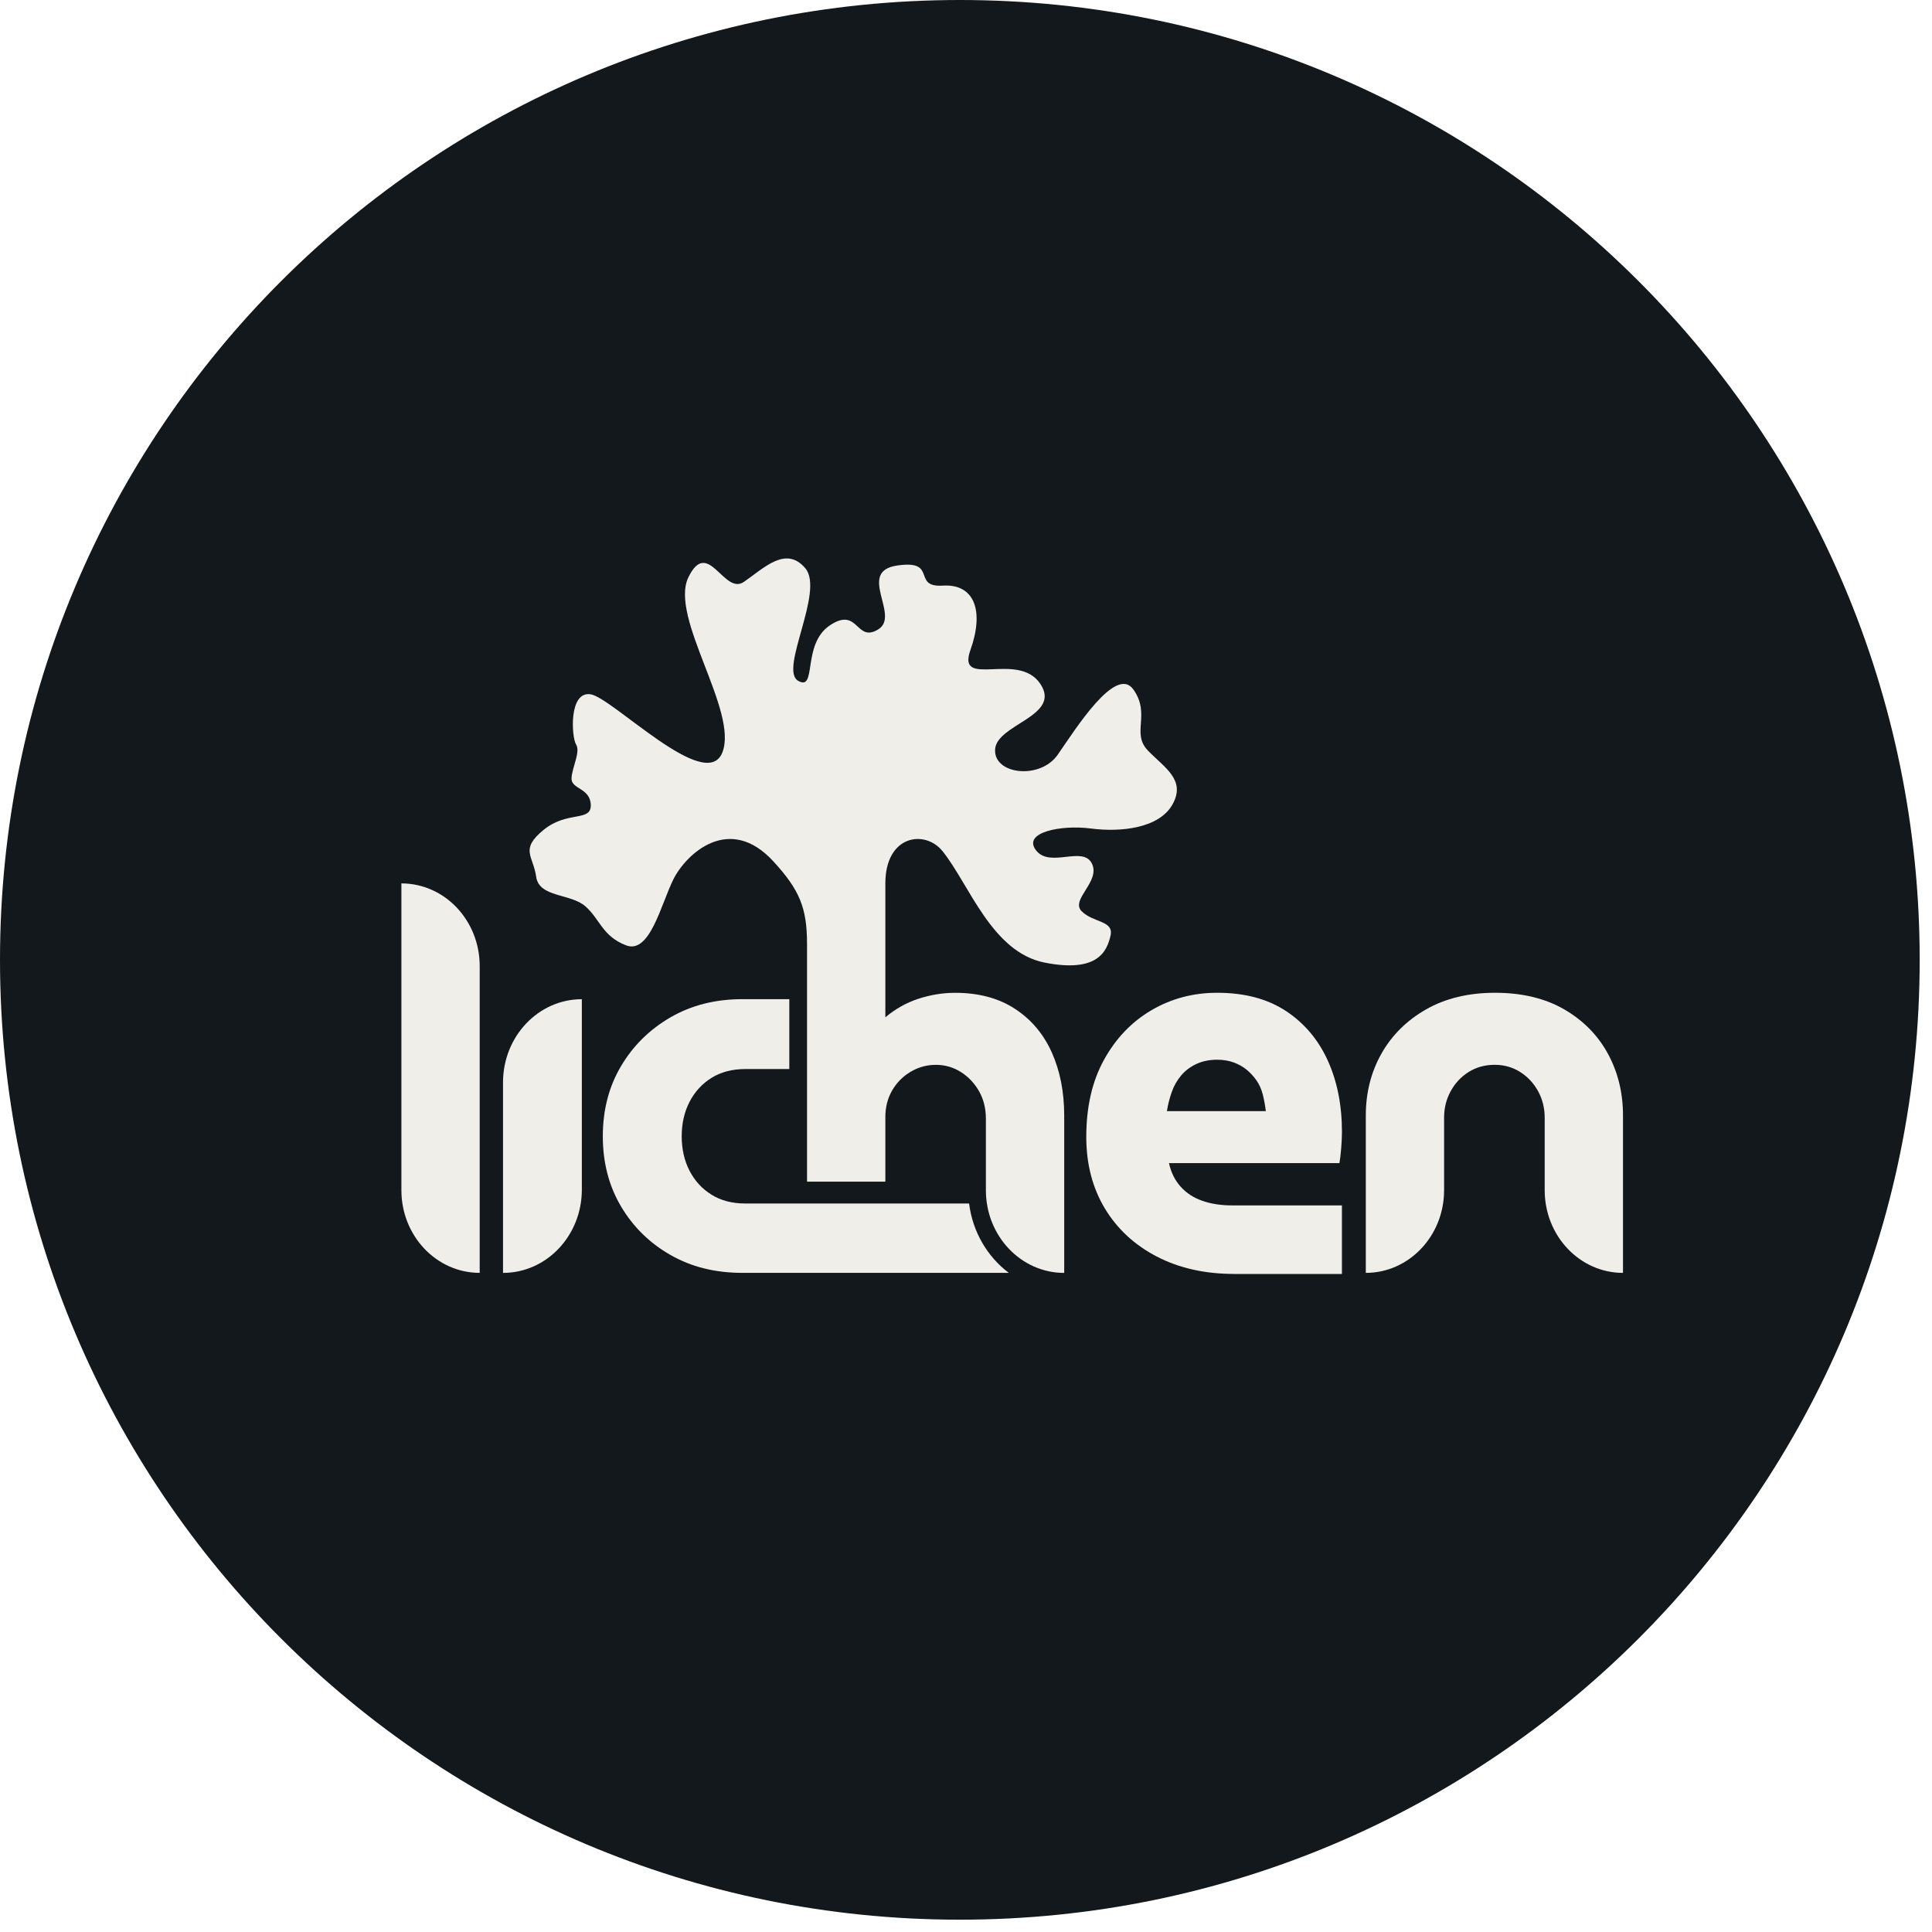
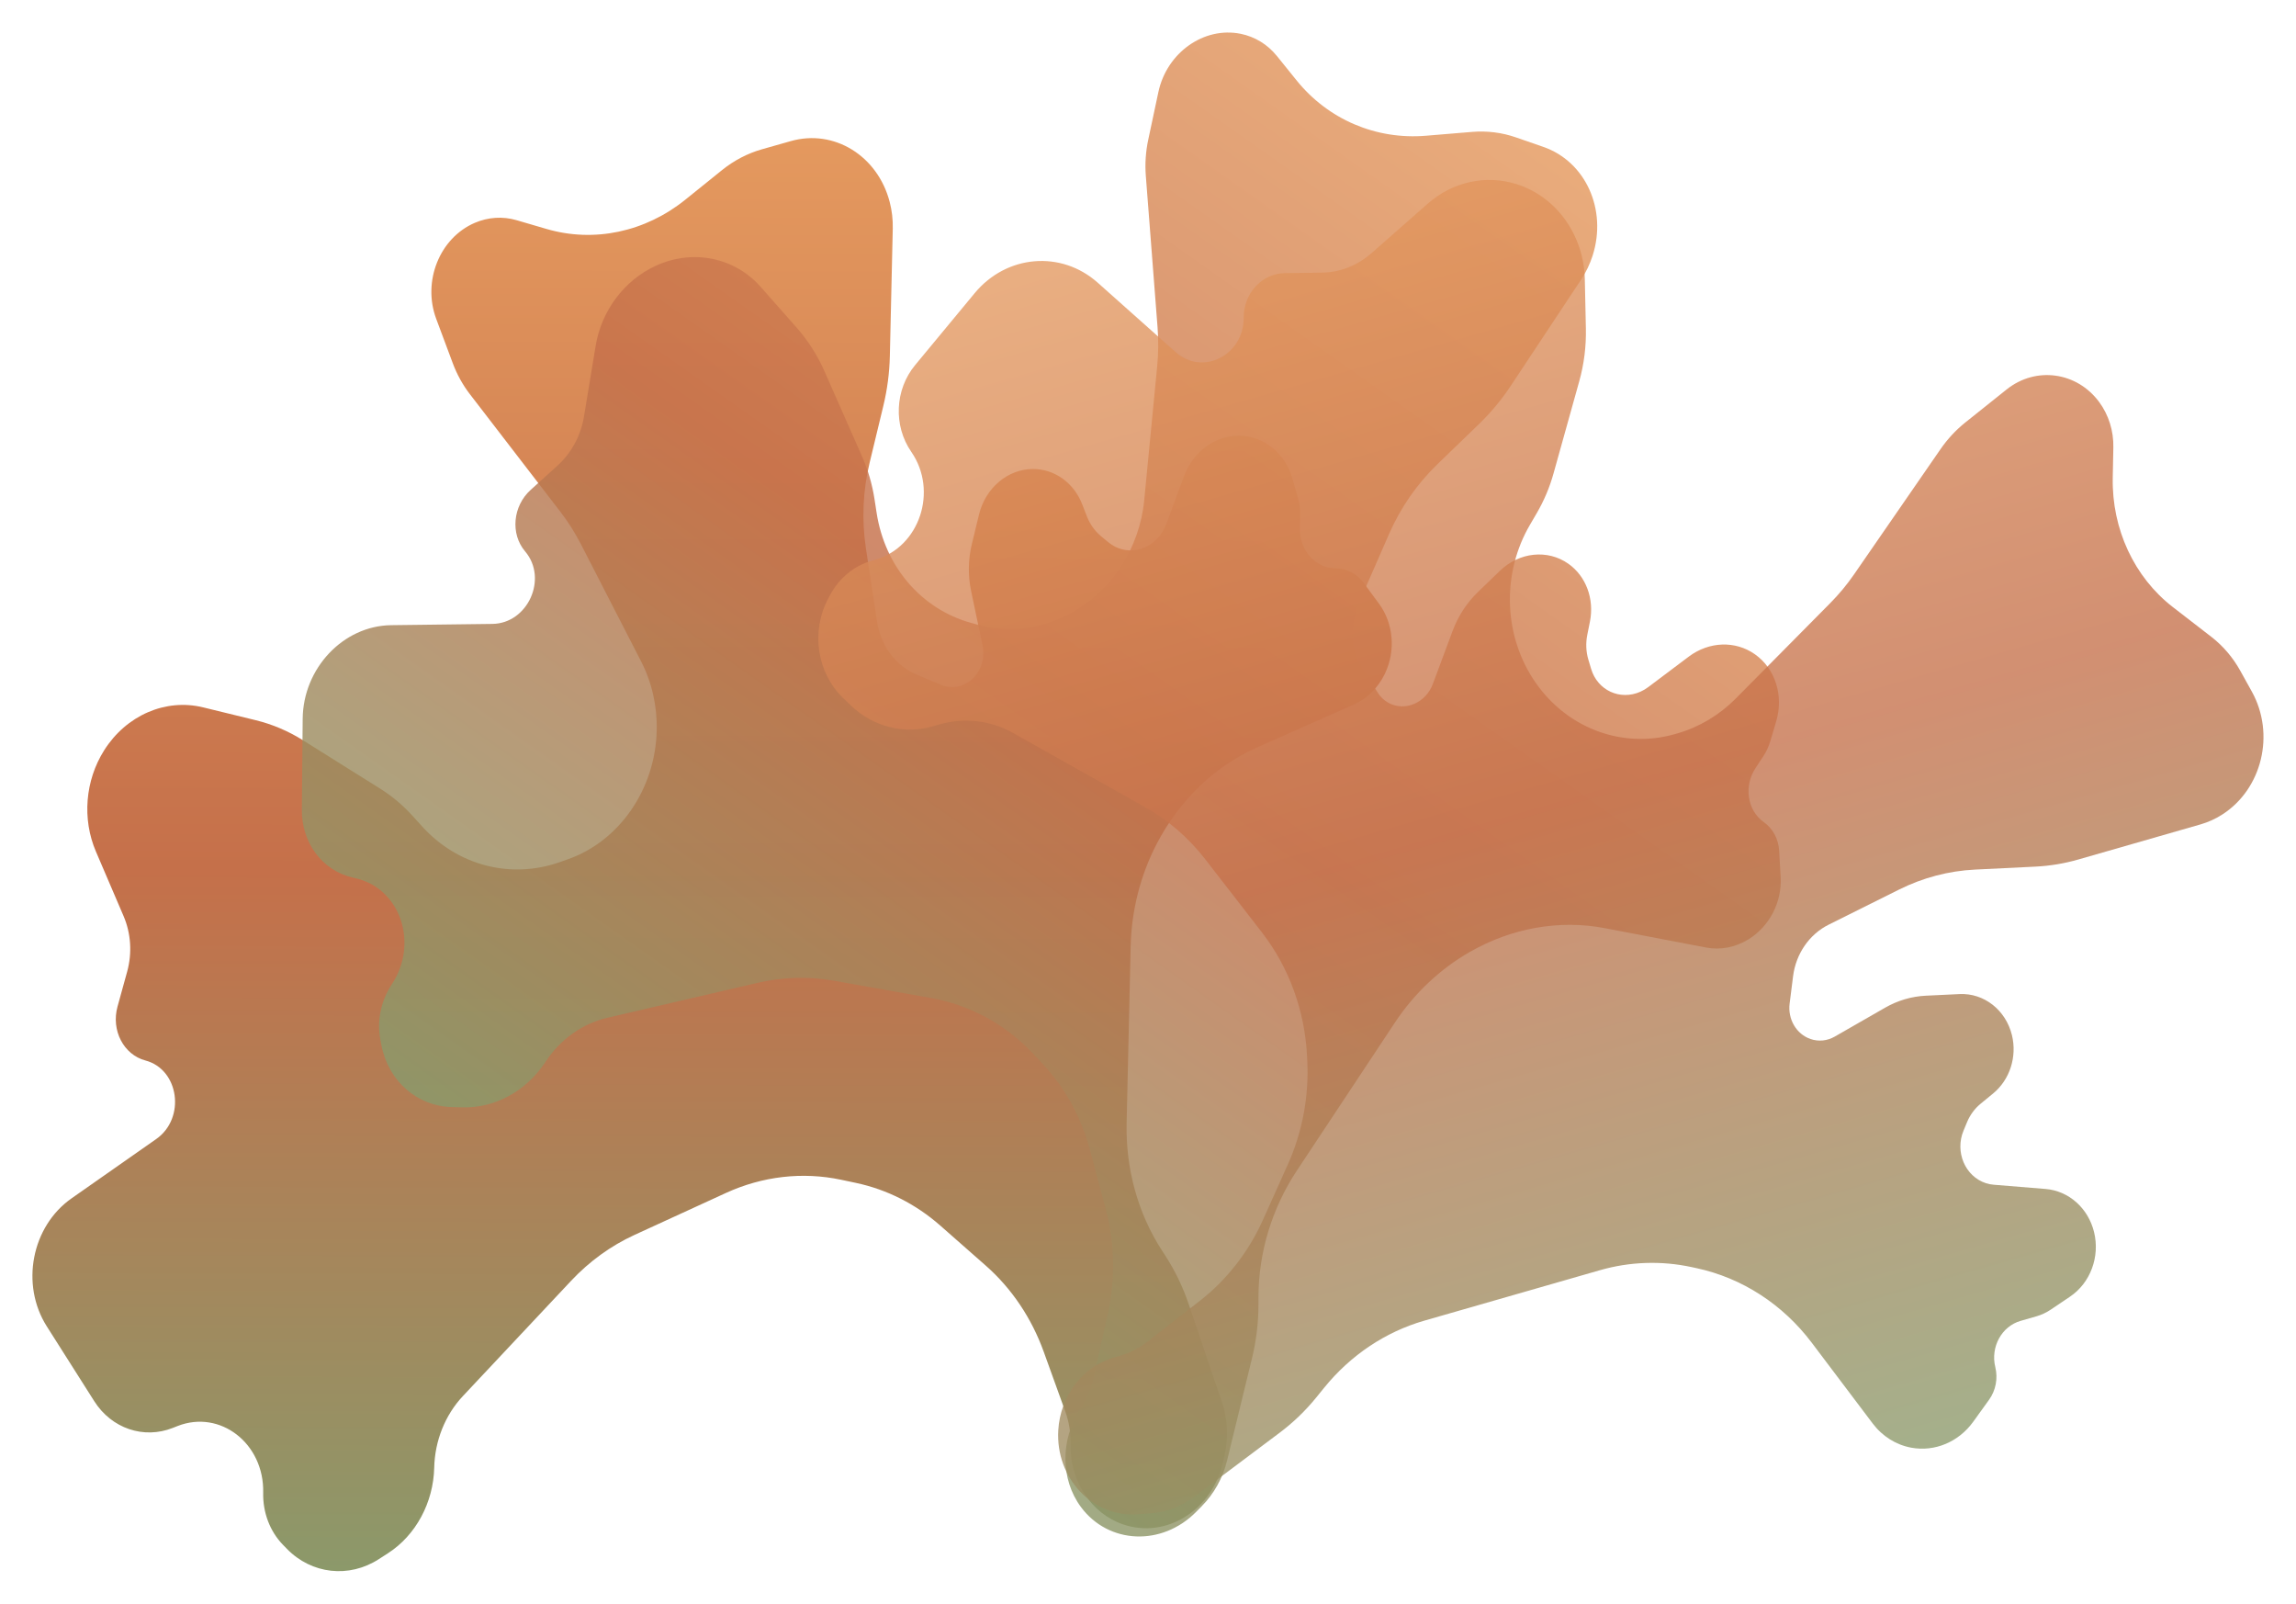
- <svg xmlns="http://www.w3.org/2000/svg" width="113" height="113" viewBox="0 0 113 113" fill="none">
-   <ellipse cx="56.14" cy="56.14" rx="56.14" ry="56.14" fill="#12181C" />
-   <path d="M79.884 74.449V65.244C79.884 63.913 80.189 62.705 80.8 61.623C81.411 60.542 82.283 59.679 83.415 59.034C84.547 58.389 85.894 58.066 87.45 58.066C89.007 58.066 90.371 58.389 91.484 59.034C92.597 59.679 93.45 60.542 94.04 61.623C94.63 62.705 94.927 63.912 94.927 65.244V74.449C92.397 74.449 90.347 72.285 90.347 69.613V65.369C90.347 64.808 90.217 64.293 89.962 63.824C89.704 63.356 89.356 62.98 88.912 62.7C88.469 62.419 87.972 62.279 87.419 62.279C86.867 62.279 86.341 62.419 85.897 62.7C85.453 62.98 85.103 63.356 84.848 63.824C84.592 64.293 84.463 64.806 84.463 65.369V69.613C84.463 72.285 82.412 74.449 79.882 74.449H79.884Z" fill="#F0EEE9" />
-   <path d="M72.198 74.511C70.477 74.511 68.963 74.172 67.658 73.493C66.354 72.815 65.339 71.875 64.617 70.674C63.896 69.473 63.535 68.079 63.535 66.492C63.535 64.737 63.88 63.236 64.574 61.982C65.266 60.728 66.191 59.764 67.348 59.085C68.504 58.407 69.785 58.066 71.19 58.066C72.793 58.066 74.133 58.422 75.21 59.13C76.288 59.841 77.103 60.807 77.659 62.028C78.213 63.248 78.489 64.642 78.489 66.209C78.489 66.481 78.474 66.8 78.444 67.166C78.415 67.532 78.38 67.818 78.341 68.028H68.371C68.49 68.571 68.716 69.03 69.053 69.406C69.39 69.781 69.814 70.058 70.329 70.236C70.843 70.415 71.416 70.502 72.049 70.502H78.487V74.513H72.198V74.511ZM68.25 64.989H74.036C73.996 64.655 73.938 64.331 73.858 64.017C73.779 63.704 73.654 63.427 73.487 63.188C73.318 62.948 73.126 62.74 72.909 62.561C72.691 62.385 72.439 62.244 72.153 62.139C71.866 62.035 71.544 61.982 71.188 61.982C70.732 61.982 70.329 62.066 69.971 62.232C69.616 62.399 69.319 62.623 69.081 62.906C68.843 63.188 68.659 63.513 68.532 63.877C68.404 64.242 68.309 64.613 68.25 64.989Z" fill="#F0EEE9" />
-   <path d="M56.683 70.392H43.595C42.827 70.392 42.166 70.22 41.615 69.876C41.063 69.533 40.635 69.065 40.329 68.473C40.024 67.881 39.872 67.208 39.872 66.459C39.872 65.71 40.024 65.04 40.329 64.448C40.635 63.855 41.063 63.387 41.615 63.043C42.166 62.7 42.827 62.527 43.595 62.527H46.166V58.44H43.417C41.839 58.44 40.441 58.794 39.219 59.501C37.997 60.208 37.032 61.16 36.323 62.356C35.614 63.551 35.258 64.92 35.258 66.459C35.258 67.999 35.614 69.366 36.323 70.563C37.032 71.76 37.997 72.706 39.219 73.404C40.441 74.102 41.839 74.448 43.417 74.448H59.004C57.76 73.515 56.89 72.063 56.681 70.392H56.683Z" fill="#F0EEE9" />
-   <path d="M29.421 74.45V63.309C29.421 60.621 31.485 58.442 34.031 58.442V69.582C34.031 72.27 31.967 74.45 29.421 74.45Z" fill="#F0EEE9" />
-   <path d="M23.477 69.612V51.669C26.007 51.669 28.057 53.834 28.057 56.505V74.448C25.527 74.448 23.477 72.283 23.477 69.612Z" fill="#F0EEE9" />
-   <path d="M67.137 43.894C66.153 42.882 67.318 41.782 66.291 40.328C65.264 38.875 62.888 42.669 61.866 44.141C60.846 45.614 58.114 45.315 58.202 43.83C58.29 42.346 62.141 41.884 60.832 39.976C59.524 38.07 55.939 40.315 56.757 38.024C57.575 35.734 57.002 34.138 55.148 34.252C53.295 34.367 54.891 32.727 52.483 33.075C50.074 33.423 52.687 36.005 51.367 36.812C50.047 37.62 50.226 35.462 48.55 36.568C46.874 37.674 47.806 40.47 46.679 39.817C45.552 39.165 48.241 34.586 47.102 33.237C45.963 31.889 44.677 33.234 43.508 34.034C42.34 34.834 41.413 31.417 40.267 33.757C39.121 36.096 43.208 41.592 42.248 44.014C41.289 46.435 35.807 40.785 34.532 40.606C33.256 40.428 33.427 43.117 33.694 43.544C33.962 43.97 33.475 44.832 33.429 45.502C33.382 46.173 34.518 46.06 34.554 47.075C34.589 48.09 33.189 47.396 31.787 48.544C30.386 49.694 31.19 50.049 31.359 51.277C31.528 52.505 33.379 52.246 34.242 53.012C35.105 53.777 35.227 54.754 36.617 55.291C38.006 55.829 38.662 52.888 39.382 51.437C40.101 49.987 42.632 47.534 45.248 50.395C46.764 52.053 47.202 53.094 47.202 55.215V69.114H51.783V65.339C51.783 64.755 51.916 64.236 52.181 63.779C52.447 63.322 52.806 62.957 53.26 62.687C53.714 62.418 54.206 62.281 54.738 62.281C55.269 62.281 55.758 62.421 56.201 62.702C56.643 62.983 56.999 63.358 57.264 63.826C57.53 64.294 57.663 64.83 57.663 65.433V69.615C57.663 72.287 59.714 74.451 62.244 74.451V65.246C62.244 63.874 62.004 62.645 61.521 61.563C61.039 60.483 60.319 59.628 59.363 59.005C58.407 58.38 57.24 58.068 55.861 58.068C55.152 58.068 54.443 58.183 53.733 58.411C53.026 58.64 52.375 59.003 51.783 59.502V51.831C51.783 51.831 51.783 51.723 51.783 51.67C51.783 48.832 54.106 48.507 55.133 49.79C56.7 51.747 58.007 55.694 61.107 56.303C64.207 56.911 64.74 55.639 64.952 54.734C65.164 53.828 63.941 53.979 63.264 53.296C62.587 52.613 64.388 51.563 63.861 50.504C63.333 49.446 61.417 50.789 60.597 49.735C59.778 48.68 62.068 48.232 63.799 48.458C65.53 48.684 67.805 48.458 68.587 47.035C69.369 45.612 68.119 44.907 67.135 43.895L67.137 43.894Z" fill="#F0EEE9" />
+ <svg xmlns="http://www.w3.org/2000/svg" viewBox="222.50 233.72 705.60 492.60">
+   <defs>
+     <linearGradient id="lg0" x1="308.727" y1="216.918" x2="443.112" y2="817.048" gradientUnits="userSpaceOnUse">
+       <stop offset="0" stop-color="#E59A5F" />
+       <stop offset="0.51" stop-color="#C5704A" />
+       <stop offset="1" stop-color="#8A9A6B" />
+     </linearGradient>
+     <linearGradient id="lg1" x1="650.321" y1="126.003" x2="445.057" y2="707.913" gradientUnits="userSpaceOnUse">
+       <stop offset="0" stop-color="#E59A5F" />
+       <stop offset="0.5" stop-color="#C5704A" />
+       <stop offset="0.98" stop-color="#8A9A6B" />
+     </linearGradient>
+     <linearGradient id="lg2" x1="610.822" y1="148.268" x2="894.198" y2="688.233" gradientUnits="userSpaceOnUse">
+       <stop offset="0" stop-color="#E59A5F" />
+       <stop offset="0.49" stop-color="#C5704A" />
+       <stop offset="1" stop-color="#8A9A6B" />
+     </linearGradient>
+   </defs>
+   <g transform="matrix(0.652039 0.162572 -0.179022 0.718019 281.1193 64.2629)">
+     <path d="M680.674 704.268L680.77 707.351C681.41 727.863 664.104 744.157 643.413 742.614C627.968 741.462 614.838 730.469 611.134 715.531C610.017 711.026 608.01 706.768 605.231 703.004L589.019 681.049C579.878 668.67 567.752 658.732 553.783 652.17L529.193 640.62C515.97 634.409 501.496 631.411 486.993 631.88L480.062 632.104C462.073 632.686 444.778 638.576 430.394 649.02L394.478 675.097C385.225 681.815 377.398 690.258 371.424 699.965L336.155 757.277C330.383 766.655 328.677 778.109 331.358 788.921C334.866 803.07 330.713 818.013 320.345 828.051L316.904 831.383C305.813 842.122 288.748 844.195 274.996 836.474L272.816 835.251C265.522 831.156 260.236 824.254 258.245 816.225C253.305 796.299 229.932 786.922 212.832 798.006L210.958 799.221C199.319 806.765 183.865 805.592 173.182 796.354L143.824 770.964C127.444 756.798 126.01 732.215 140.67 716.898L171.661 684.518C182.532 673.159 174.156 654.157 158.186 653.951C147.883 653.818 139.568 645.259 139.846 635.071L140.257 620.011C140.475 612.04 137.728 604.206 132.537 597.996L113.106 574.747C103.335 563.055 100.46 547.235 105.555 533.187C111.488 516.827 127.065 505.98 144.736 505.903L169.488 505.794C177.297 505.76 185.091 506.876 192.614 509.106L232.194 520.837C238.359 522.664 244.268 525.286 249.768 528.635L255.021 531.834C275.135 544.083 300.251 544.31 320.091 532.423L323.436 530.419C344.317 517.908 354.446 493.371 348.548 469.583C346.124 459.806 341.126 450.791 334.069 443.466L294.316 402.205C290.45 398.192 286.226 394.533 281.699 391.272L228.432 352.913C224.256 349.906 220.556 346.293 217.461 342.2L205.193 325.975C194.835 312.276 197.762 293.045 211.667 283.441C216.978 279.772 223.377 277.92 229.916 278.159L244.204 278.682C266.794 279.507 288.303 270.02 302.544 252.949L315.57 237.335C319.827 232.232 325.065 228.02 330.992 224.934L342.891 218.738C360.716 209.455 383.053 215.907 393.504 233.357C395.446 236.6 396.893 240.102 397.797 243.748L410.593 295.358C412.281 302.166 413.163 309.129 413.221 316.107L413.423 340.365C413.523 352.337 416.181 364.205 421.221 375.188L434.258 403.597C438.545 412.939 447.371 419.514 457.581 420.971L469.76 422.71C476.124 423.618 482.207 420.132 484.51 414.256C485.967 410.54 485.707 406.348 483.797 402.769L472.621 381.82C469.489 375.949 467.829 369.443 467.782 362.86L467.694 350.281C467.613 338.842 475.471 329.001 486.691 326.489C496.245 324.349 506.293 327.989 512.353 335.784L515.745 340.147C517.977 343.018 520.904 345.29 524.246 346.745L528.157 348.448C537.184 352.379 547.546 348.112 550.907 339.08C551.356 337.873 551.663 336.615 551.822 335.333L554.45 314.156C555.779 303.442 563.674 294.79 574.289 292.413C585.285 289.951 596.783 294.754 602.846 304.342L607.431 311.594C608.723 313.638 609.677 315.869 610.255 318.2L611.579 323.541C613.805 332.518 622.926 338.157 631.952 336.136C636.819 335.047 641.967 336.171 645.995 339.202L655.095 346.05C663.701 352.527 667.741 363.342 665.399 373.635C663.97 379.911 660.286 385.418 655.026 389.139L616.931 416.088C600.103 427.993 588.08 445.385 582.906 465.308C579.216 479.518 579.152 494.483 582.719 508.87L593.419 552.027L600.487 580.533C605.09 599.1 615.521 615.851 630.265 628.358L632.356 630.131C638.287 635.162 643.558 640.912 648.038 647.241L673.625 683.383C677.989 689.547 680.441 696.813 680.674 704.268Z" fill="url(#lg0)" fill-opacity="1" />
+     <path d="M676.147 727.471L674.298 730.293C662.937 747.623 639.069 752.054 622.721 739.868C610.505 730.763 606.03 714.668 611.625 700.341C613.314 696.017 614.133 691.4 614.012 686.814L613.3 659.881C612.903 644.829 608.602 630.219 600.802 617.419L587.1 594.934C579.67 582.742 569.291 572.564 556.848 565.268L551.325 562.03C535.858 552.961 517.845 548.72 499.623 549.857L454.859 552.651C443.184 553.38 431.705 556.3 421.05 561.251L358.371 590.377C348.069 595.164 340.011 603.688 335.945 614.098L335.742 614.619C330.475 628.103 318.468 638.098 304.066 640.985L299.266 641.947C283.708 645.067 268.179 637.77 261.206 624.065L260.144 621.978C256.461 614.739 256.075 606.247 259.08 598.553C266.581 579.349 252.408 559.189 231.571 559.422L229.689 559.443C215.587 559.601 203.364 550.492 199.861 537.214L190.173 500.494C184.789 480.088 197.898 458.956 219.073 453.906L263.856 443.224C279.546 439.482 283.584 419.33 270.367 410.73C261.837 405.179 259.867 393.708 266.017 385.394L275.196 372.985C280.012 366.475 282.281 358.529 281.578 350.636L278.926 320.856C277.609 306.074 284.38 291.511 296.737 282.545C311.275 271.996 330.741 271.183 345.636 280.501L366.064 293.282C372.587 297.363 378.424 302.391 383.384 308.199L409.528 338.819C413.589 343.575 416.974 348.854 419.593 354.517L422.089 359.915C431.71 380.717 452.601 394.167 476.134 394.711L479.607 394.791C504.477 395.366 527.323 380.259 536.284 357.314C539.952 347.921 541.038 337.808 539.43 328.002L530.36 272.676C529.482 267.323 528.102 262.071 526.237 256.989L504.232 197.02C502.501 192.301 501.522 187.333 501.329 182.288L500.557 162.094C499.917 145.343 513.498 131.005 530.648 130.326C537.265 130.063 543.736 131.907 549.091 135.58L560.612 143.485C578.926 156.048 602.359 159.478 624.101 152.777L644.139 146.6C650.646 144.595 657.46 143.845 664.196 144.394L677.443 145.474C697.822 147.135 712.798 164.316 711.334 184.353C711.064 188.042 710.236 191.686 708.878 195.164L689.403 245.027C686.869 251.516 683.58 257.714 679.603 263.497L665.536 283.953C658.67 293.936 653.989 305.167 651.796 316.918L646.056 347.669C644.201 357.606 647.711 367.646 655.334 374.206L664.445 382.048C669.249 386.182 676.403 386.493 681.762 382.8C685.116 380.489 687.322 376.897 687.812 372.948L690.727 349.498C691.534 343.002 693.926 336.754 697.699 331.282L705.072 320.59C711.621 311.094 723.866 307.079 734.663 310.888C743.868 314.135 750.12 322.427 750.622 332.053L750.911 337.607C751.095 341.137 752.201 344.54 754.124 347.492L756.375 350.947C761.609 358.982 772.772 360.903 780.826 355.157C781.893 354.395 782.871 353.519 783.741 352.546L798.355 336.197C805.657 328.027 817.252 325.007 827.473 328.613C838.058 332.346 844.839 342.354 844.305 353.453L843.892 362.042C843.778 364.412 843.275 366.759 842.403 368.992L840.335 374.286C836.986 382.861 841.309 392.294 849.99 395.356C854.69 397.014 858.331 400.661 859.917 405.299L863.514 415.817C866.907 425.738 863.986 436.831 856.05 444.158C851.182 448.653 844.86 451.313 838.251 451.647L791.051 454.03C770.019 455.092 749.75 463.317 733.842 477.178C722.57 487 713.812 499.37 708.447 513.109L692.14 554.862L681.317 582.573C674.395 600.295 673.338 619.567 678.297 637.621L679.072 640.443C681.07 647.718 682.103 655.236 682.146 662.816L682.396 706.533C682.438 713.909 680.265 721.19 676.147 727.471Z" fill="url(#lg1)" fill-opacity="0.82" />
+     <path d="M654.143 735.438L648.599 737.084C629.032 742.893 608.208 730.769 604.145 711.201C601.221 697.12 607.964 683.027 620.864 676.257L623.264 674.997C627.382 672.836 631.029 669.945 634.019 666.472L652.73 644.739C662.341 633.577 668.861 620.217 671.7 605.867L676.608 581.066C679.479 566.559 678.498 551.505 673.754 537.292L673.126 535.411C667.106 517.376 655.312 501.534 639.462 490.195L606.265 466.447C596.501 459.462 585.45 454.368 573.742 451.455L507.031 434.856C495.627 432.018 483.632 433.413 473.443 438.76L470.686 440.207C458.708 446.493 444.103 446.431 431.881 440.041L427.659 437.834C413.186 430.267 405.892 414.131 410.123 399.043L410.538 397.563C412.684 389.91 417.942 383.476 425.137 379.701L426.72 378.87C444.933 369.312 447.001 344.836 430.697 331.81C419.811 323.112 416.526 308.406 422.81 296.507L441.276 261.543C451.153 242.842 474.876 235.484 494.749 244.958L537.004 265.102C551.609 272.065 567.581 259.52 563.357 244.403C560.622 234.618 566.58 224.729 576.666 222.31L593.131 218.361C601.087 216.453 608.06 211.954 612.885 205.617L632.439 179.937C641.044 168.636 655.027 162.346 669.721 163.168C688.735 164.231 705.175 176.926 710.493 194.652L716.408 214.369C718.55 221.508 719.526 228.901 719.299 236.279L718.08 276.007C717.895 282.017 716.871 287.956 715.034 293.665L713.299 299.059C706.262 320.929 713.367 345.04 731.418 360.552C750.749 377.165 778.567 380.458 800.837 368.771L801.811 368.26C810.816 363.534 818.398 356.68 823.864 348.325L855.244 300.364C858.134 295.945 860.603 291.277 862.619 286.414L887.114 227.327C889.103 222.528 891.825 218.056 895.191 214.056L909.849 196.636C920.21 184.323 939.058 182.453 952.32 192.422C957.945 196.649 961.929 202.585 963.6 209.228L966.702 221.557C971.911 242.26 987.204 259.446 1007.68 267.61L1028 275.713C1034.2 278.184 1039.84 281.833 1044.59 286.439L1052.04 293.686C1067.21 308.417 1067.42 331.934 1052.51 346.248C1049.99 348.664 1047.13 350.721 1044.01 352.361L993.684 378.771C987.895 381.809 981.766 384.222 975.405 385.968L948.899 393.24C937.394 396.397 926.699 401.723 917.425 408.915L890.061 430.134C882.562 435.95 878.759 445.13 879.984 454.465L881.475 465.83C882.331 472.353 887.871 477.471 894.661 478.011C898.511 478.317 902.288 477.095 905.116 474.63L924.31 457.894C929.087 453.729 934.804 450.682 941.034 448.98L955.845 444.935C966.544 442.013 978.083 446.695 983.604 456.197C988.359 464.381 987.611 474.406 981.707 481.615L977.309 486.985C975.228 489.526 973.857 492.546 973.323 495.766L972.693 499.557C971.126 508.995 978.475 517.832 988.418 518.464C989.633 518.541 990.85 518.49 992.047 518.311L1015.56 514.801C1026.05 513.236 1036.57 518.236 1041.83 527.281C1047.26 536.626 1045.83 548.152 1038.31 555.727L1031.19 562.898C1029.55 564.544 1027.66 565.936 1025.58 567.028L1019.05 570.457C1011.26 574.543 1008.53 584.017 1012.95 591.619C1015.43 595.889 1015.74 600.981 1013.79 605.405L1009.18 615.879C1004.94 625.483 995.468 631.896 984.591 632.518C977.528 632.922 970.494 630.839 964.794 626.654L928.812 600.237C911.694 587.67 890.708 581.14 869.457 581.771L867.048 581.842C852.881 582.262 839.084 585.851 826.745 592.327L783.925 614.799L754.473 630.256C738.467 638.656 725.566 651.568 717.451 667.31L715.02 672.027C711.701 678.464 707.564 684.465 702.7 689.892L671.879 724.288C667.181 729.531 661.044 733.389 654.143 735.438Z" fill="url(#lg2)" fill-opacity="0.78" />
+   </g>
</svg>
